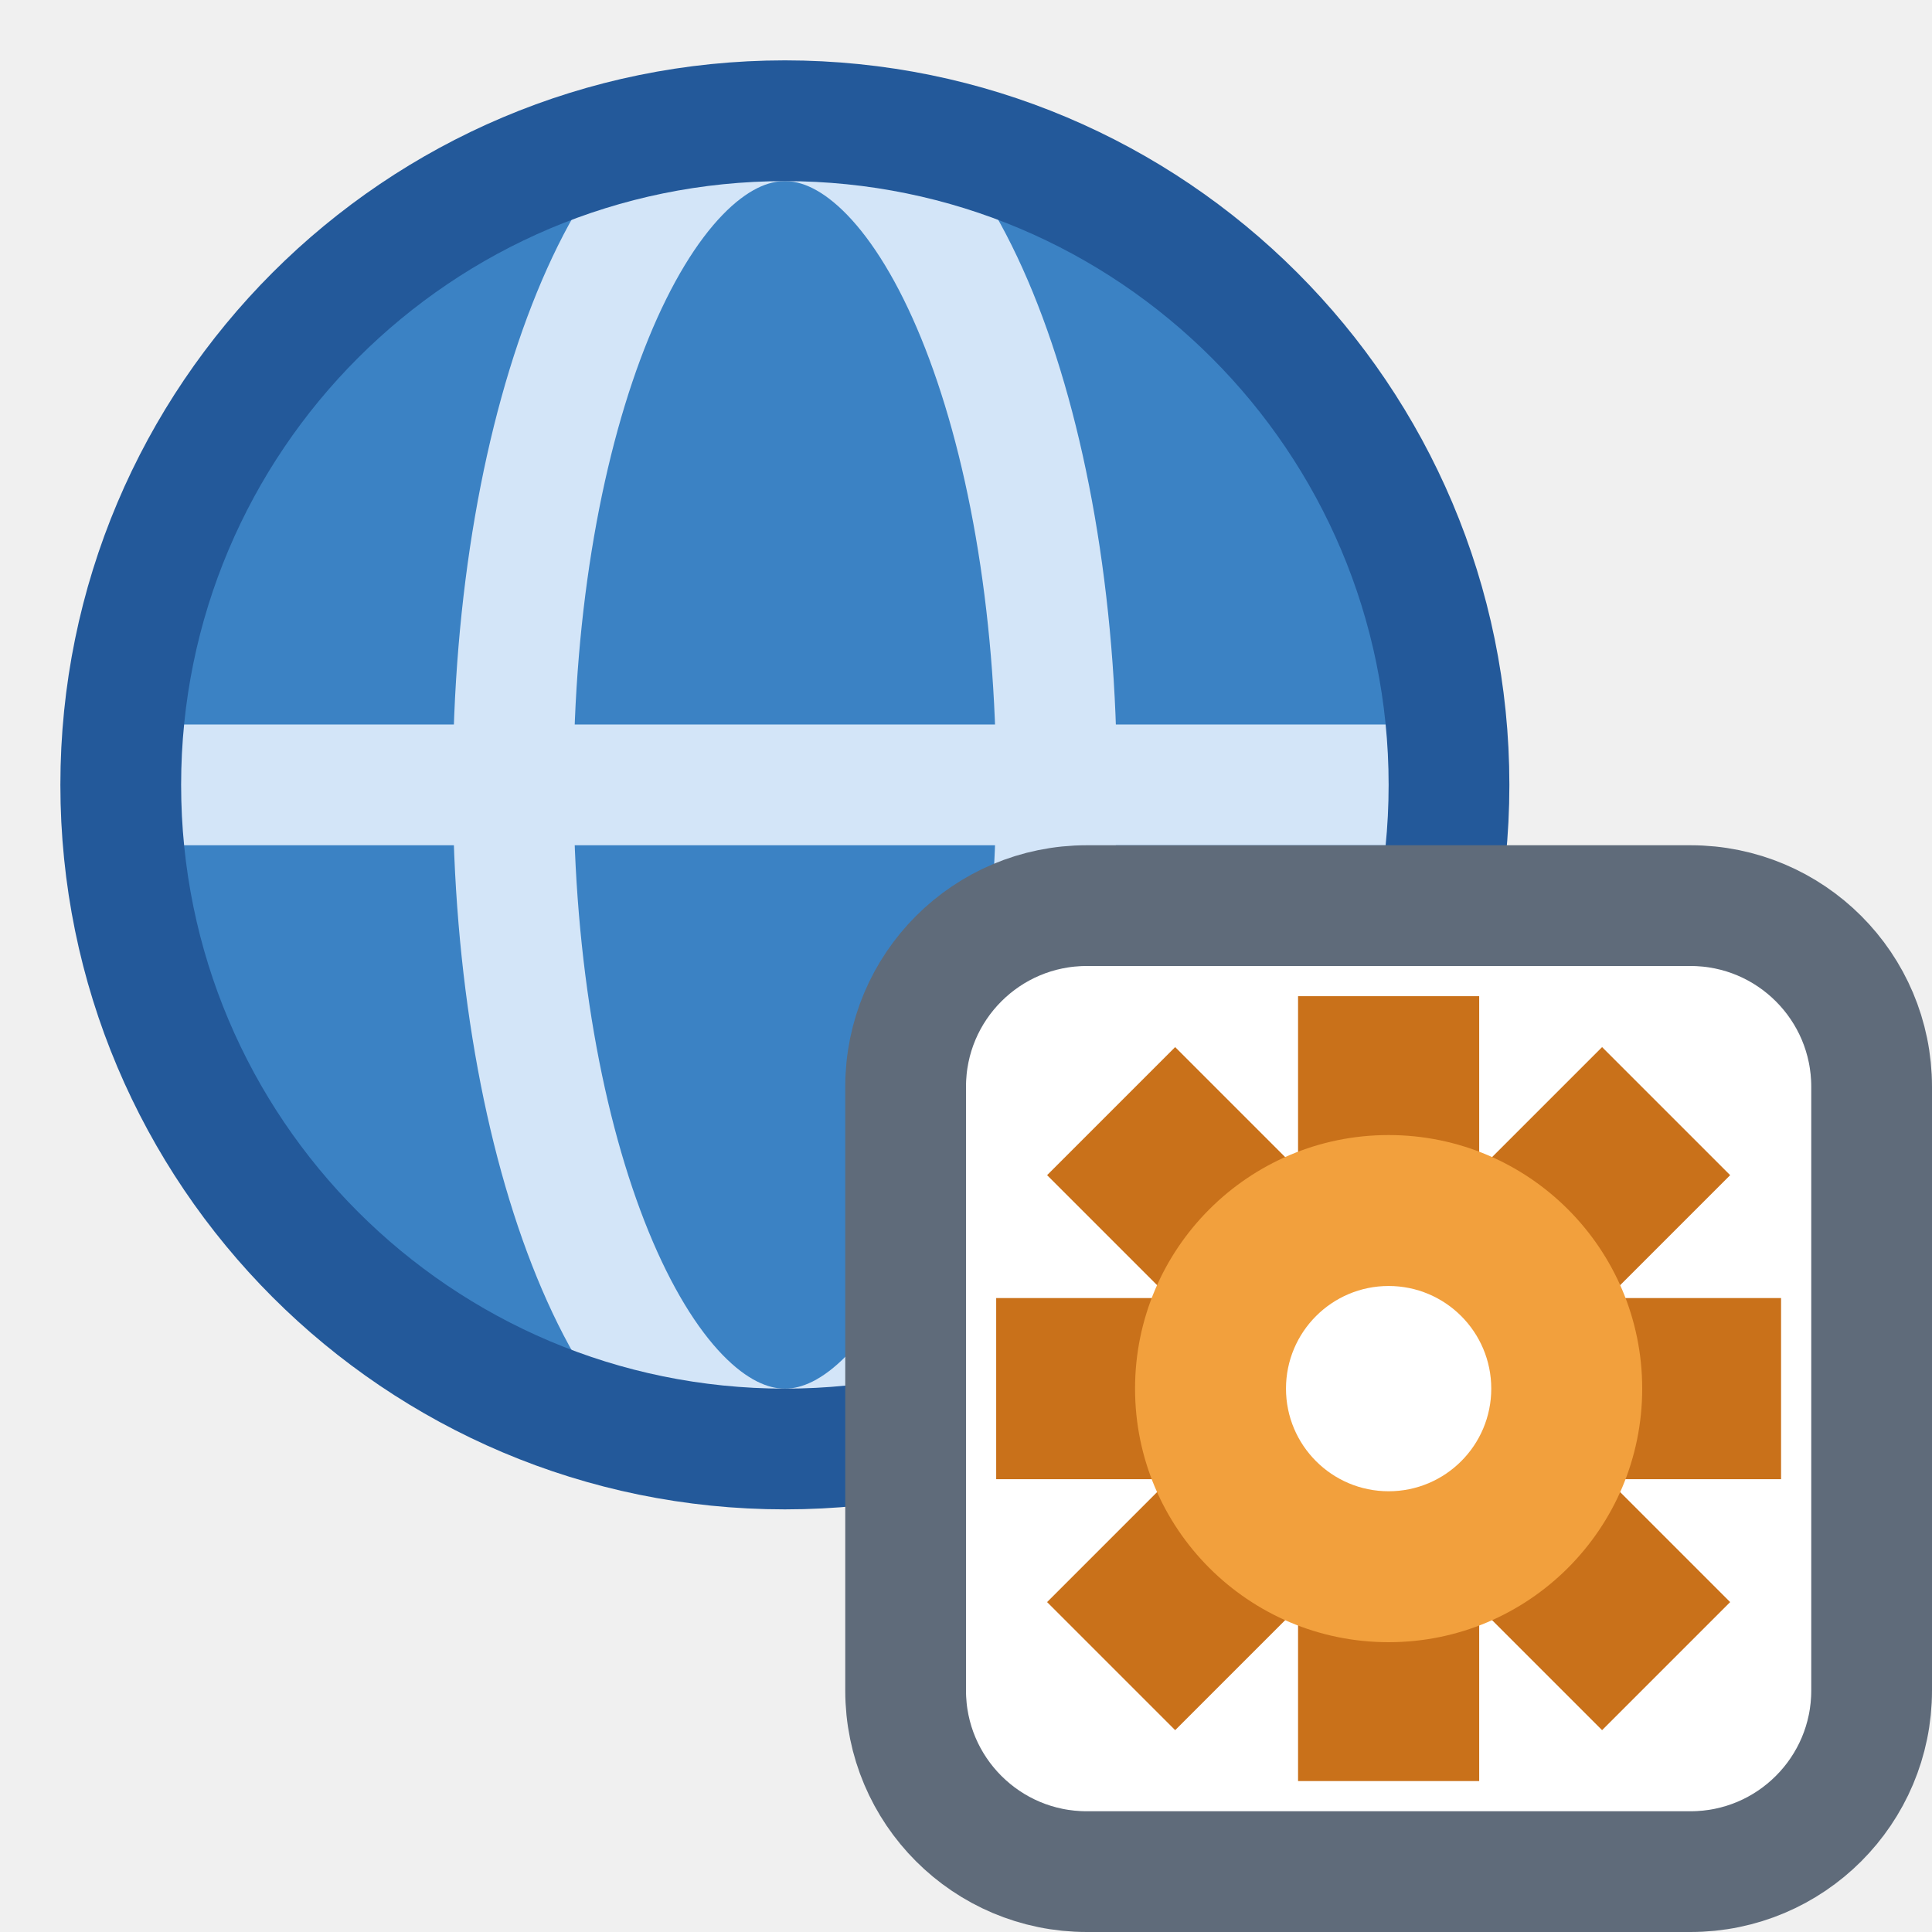
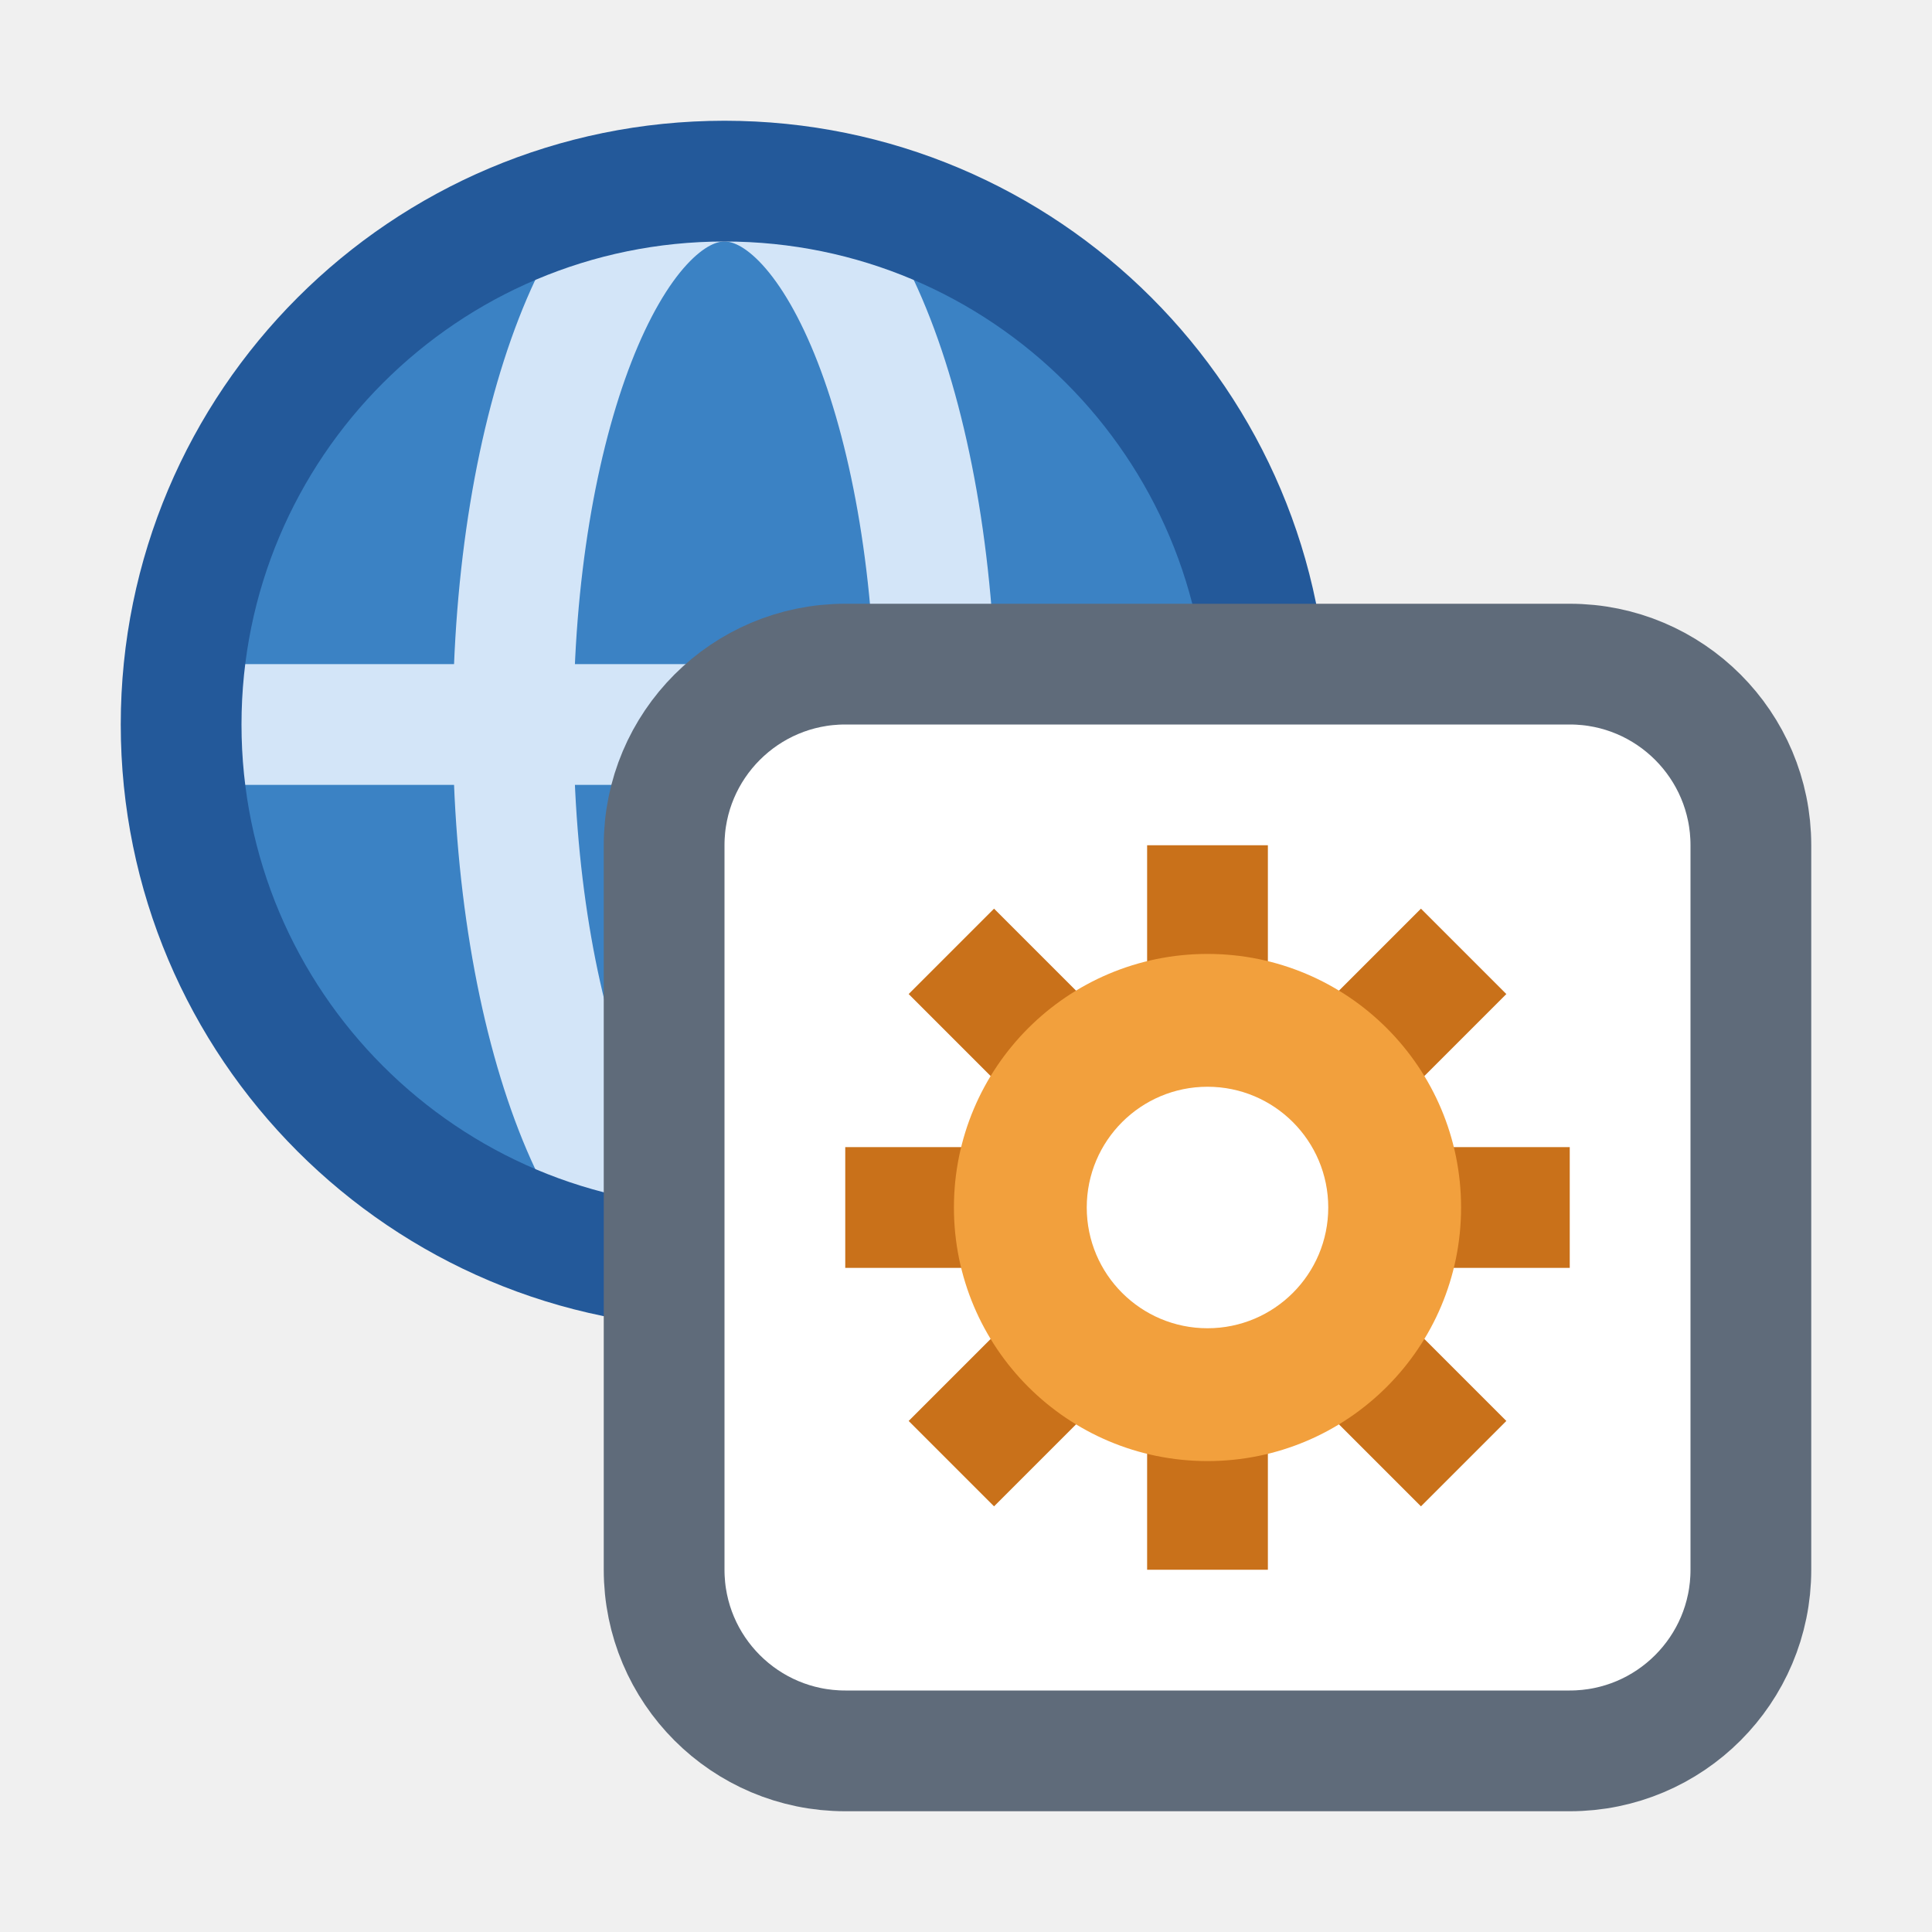
<svg xmlns="http://www.w3.org/2000/svg" width="32" height="32" viewBox="0 0 32 32">
-   <circle cx="13" cy="13" r="11" fill="#3B82C4" />
-   <ellipse cx="13" cy="13" rx="4.5" ry="11" fill="none" stroke="#D3E5F8" stroke-width="2" />
-   <path d="M2 13h22" fill="none" stroke="#D3E5F8" stroke-width="2" />
-   <circle cx="13" cy="13" r="11" fill="none" stroke="#23599A" stroke-width="2" />
-   <rect x="15" y="15" width="16" height="16" rx="3" fill="#FFFFFF" stroke="#5F6B7A" stroke-width="2" />
-   <g transform="translate(23 23)" fill="#C9711A">
-     <rect x="-1.5" y="-6.5" width="3" height="13" />
-     <rect x="-6.5" y="-1.5" width="13" height="3" />
-     <rect x="-1.5" y="-6.5" width="3" height="13" transform="rotate(45)" />
-     <rect x="-1.5" y="-6.5" width="3" height="13" transform="rotate(-45)" />
+   <circle cx="12" cy="12" r="9" fill="#3B82C4" />
+   <ellipse cx="12" cy="12" rx="3.5" ry="9" fill="none" stroke="#D3E5F8" stroke-width="2" />
+   <path d="M3 12h18" fill="none" stroke="#D3E5F8" stroke-width="2" />
+   <circle cx="12" cy="12" r="9" fill="none" stroke="#23599A" stroke-width="2" />
+   <rect x="11" y="11" width="18" height="18" fill="#FFFFFF" rx="3" stroke="#5F6B7A" stroke-width="2" />
+   <g transform="translate(20 20)" fill="#C9711A">
+     <rect x="-1" y="-6" width="2" height="12" />
+     <rect x="-6" y="-1" width="12" height="2" />
+     <rect x="-1" y="-6" width="2" height="12" transform="rotate(45)" />
+     <rect x="-1" y="-6" width="2" height="12" transform="rotate(-45)" />
  </g>
-   <circle cx="23" cy="23" r="4.2" fill="#F2A03D" />
-   <circle cx="23" cy="23" r="1.7" fill="#FFFFFF" />
+   <circle cx="20" cy="20" r="4.2" fill="#F2A03D" />
+   <circle cx="20" cy="20" r="2" fill="#FFFFFF" />
</svg>
